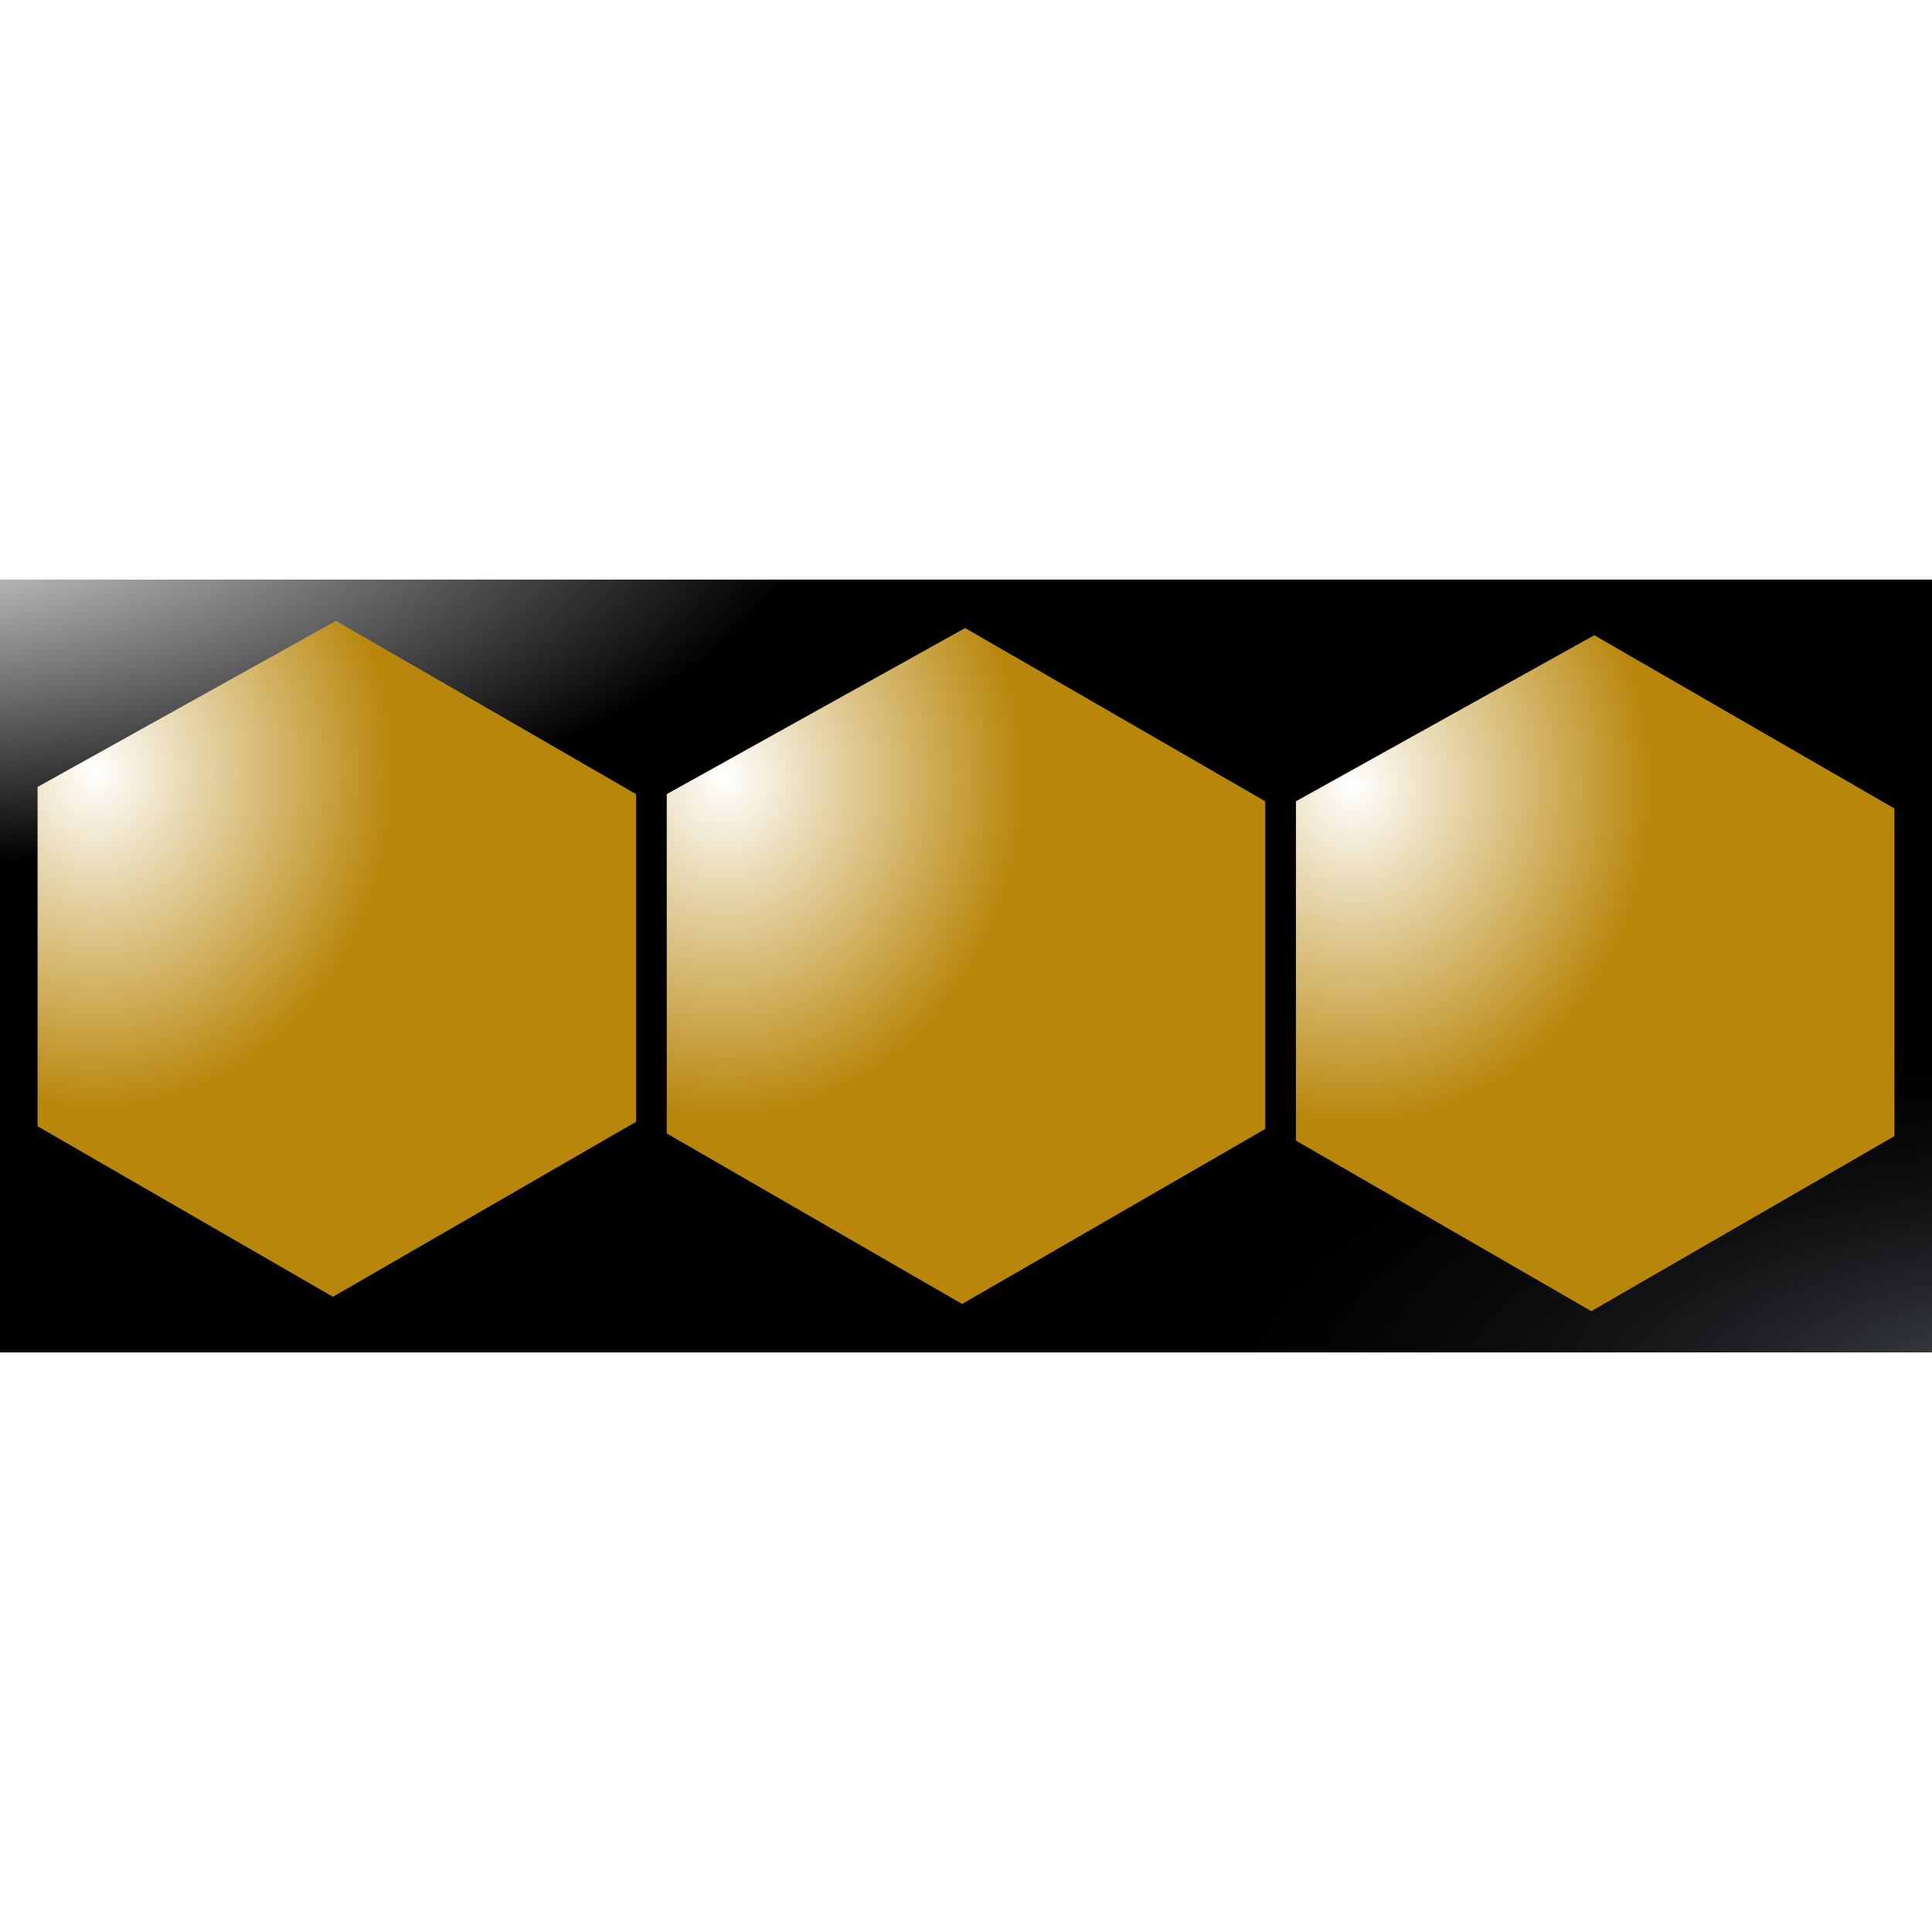
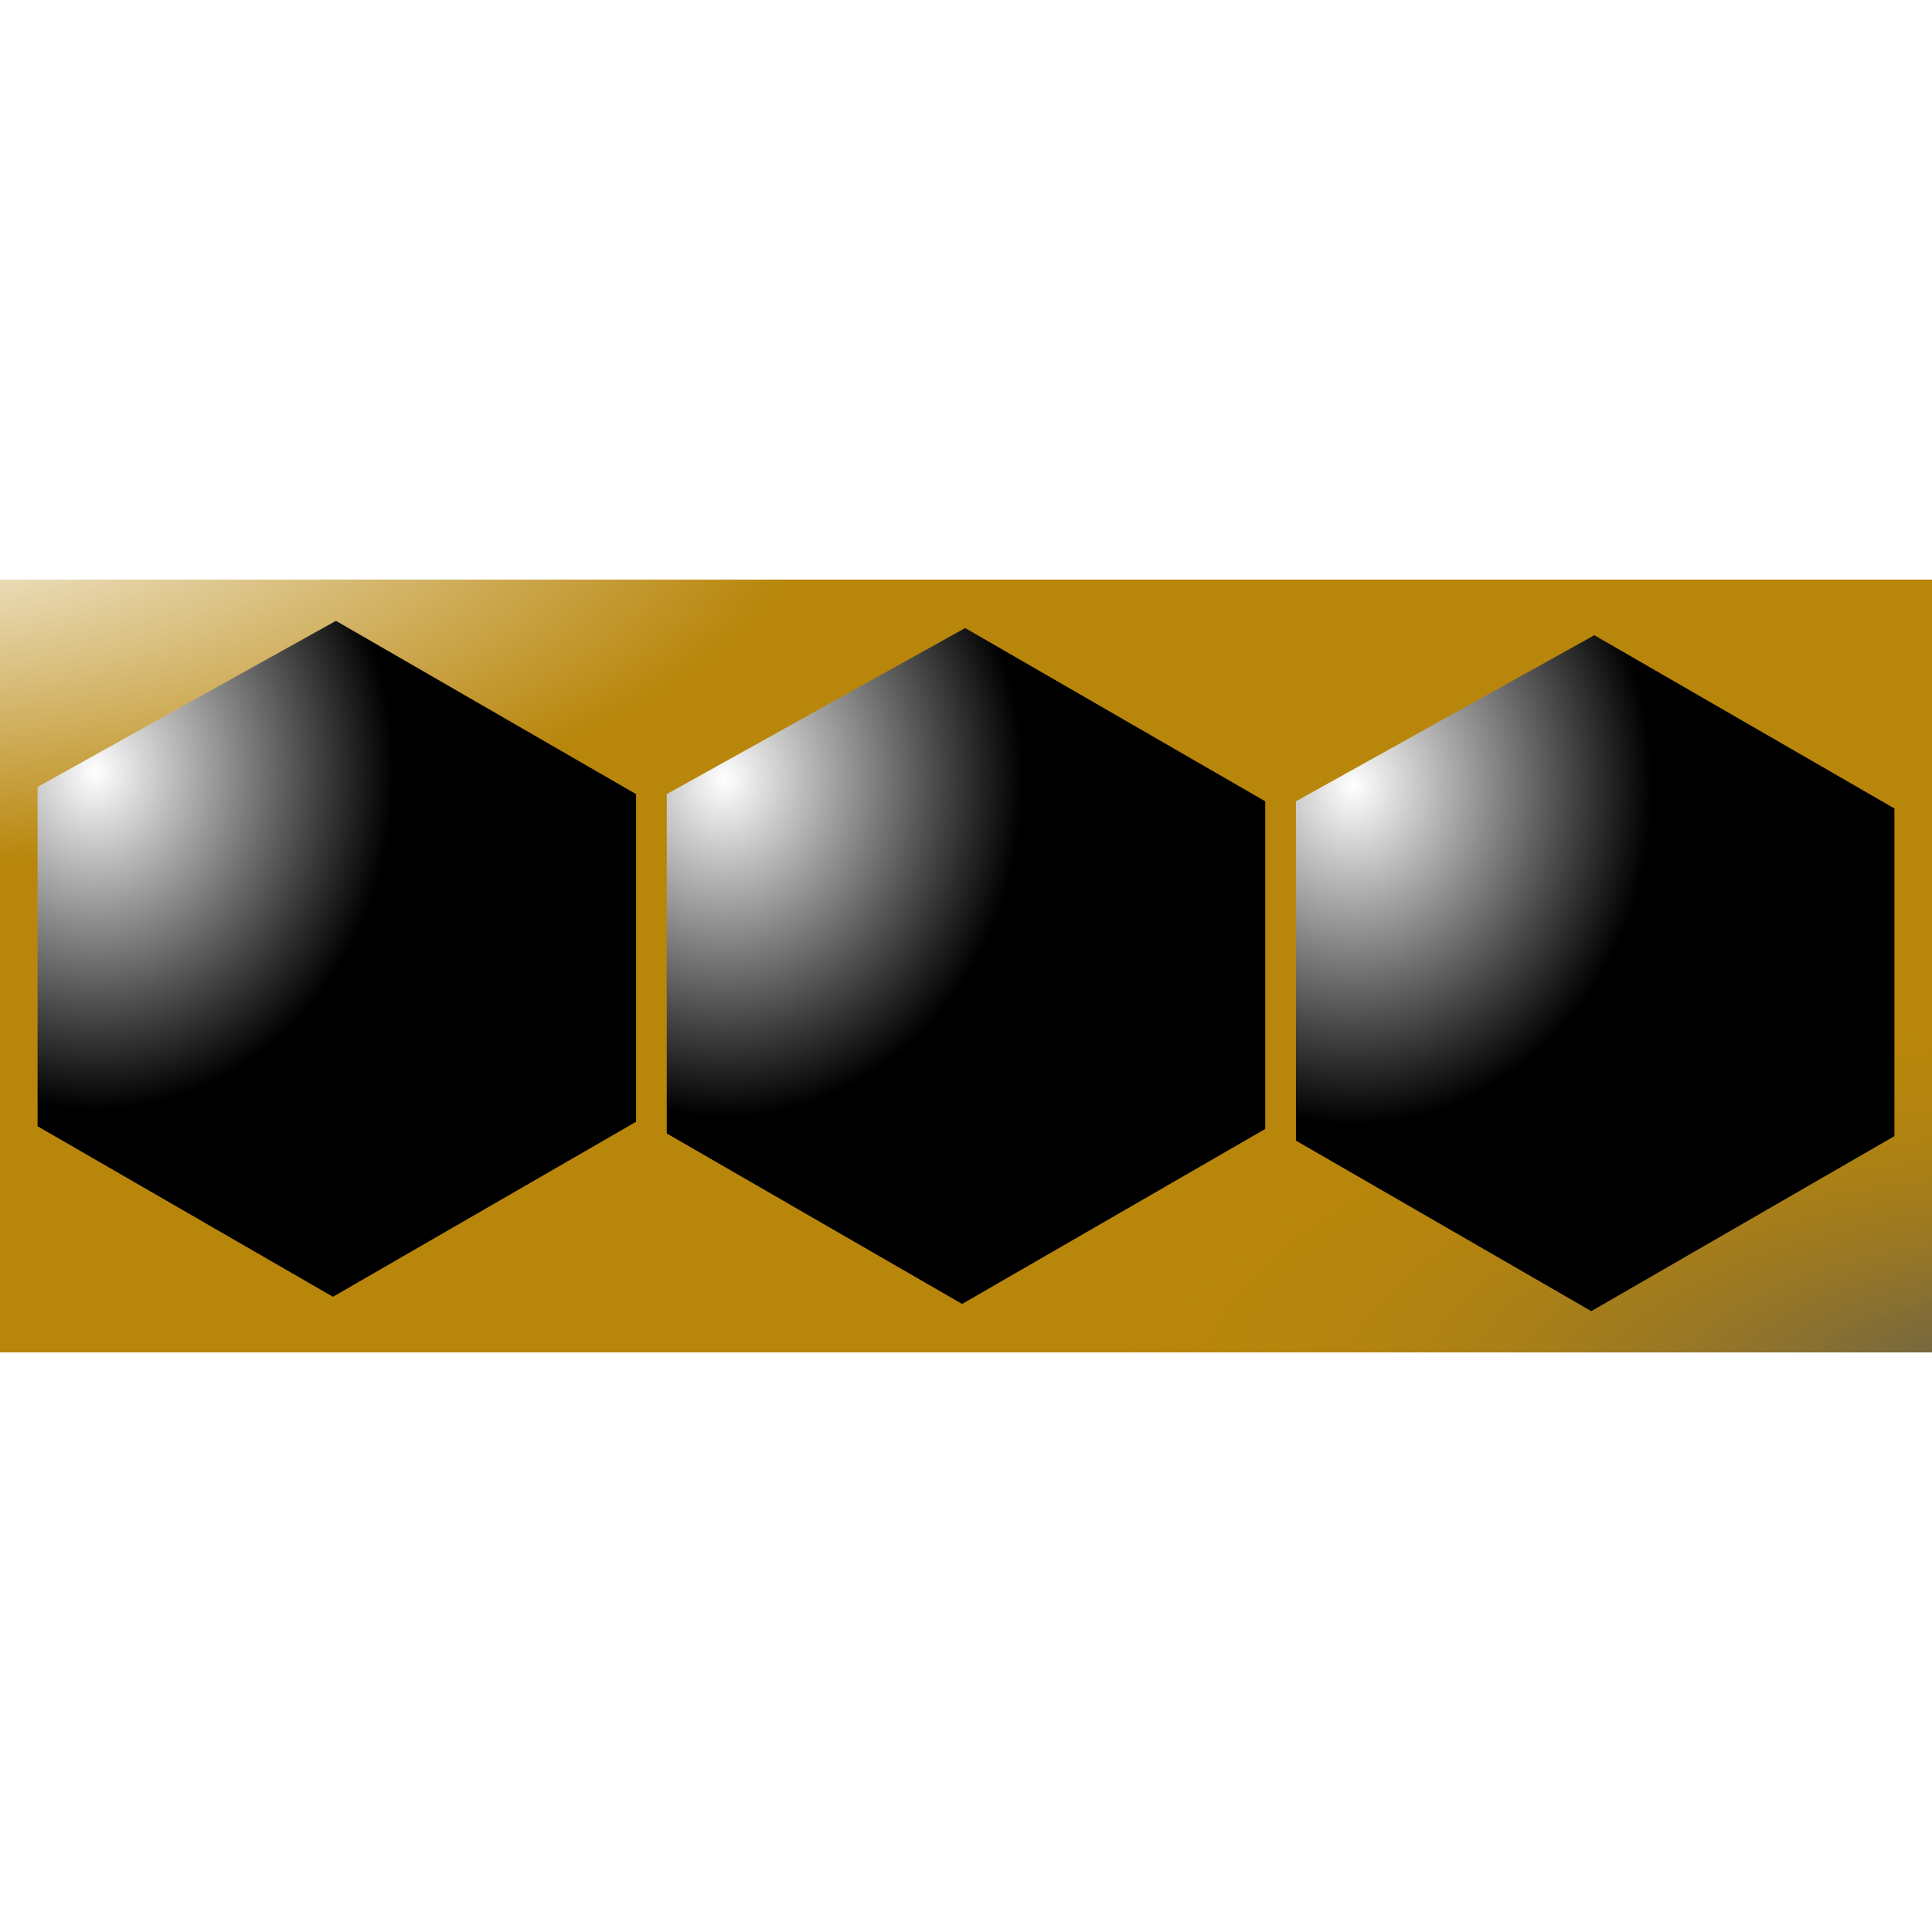
<svg xmlns="http://www.w3.org/2000/svg" xmlns:xlink="http://www.w3.org/1999/xlink" width="200mm" height="200mm" viewBox="0 0 200 200" version="1.1" id="svg8">
  <defs id="defs2">
    <linearGradient id="linearGradient2205">
      <stop style="stop-color:#51565e;stop-opacity:1" offset="0" id="stop2201" />
-       <stop style="stop-color:#000000;stop-opacity:0" offset="1" id="stop2203" />
+       <stop style="stop-color:#b8860b;stop-opacity:0" offset="1" id="stop2203" />
    </linearGradient>
    <linearGradient id="linearGradient2148">
      <stop style="stop-color:#ffffff;stop-opacity:1" offset="0" id="stop2144" />
-       <stop style="stop-color:#000000;stop-opacity:1" offset="1" id="stop2146" />
+       <stop style="stop-color:#b8860b;stop-opacity:1" offset="1" id="stop2146" />
    </linearGradient>
    <linearGradient id="linearGradient2097">
      <stop style="stop-color:#ffffff;stop-opacity:1" offset="0" id="stop2093" />
-       <stop style="stop-color:#b8860b;stop-opacity:1" offset="1" id="stop2095" />
+       <stop style="stop-color:#000000;stop-opacity:1" offset="1" id="stop2095" />
    </linearGradient>
    <linearGradient id="linearGradient1713">
      <stop style="stop-color:#ffffff;stop-opacity:0.5" offset="0" id="stop1709" />
-       <stop style="stop-color:#000000;stop-opacity:0.5" offset="1" id="stop1711" />
+       <stop style="stop-color:#b8860b;stop-opacity:0.5" offset="1" id="stop1711" />
    </linearGradient>
    <linearGradient id="sombra">
      <stop style="stop-color:#51565e;stop-opacity:0.3" offset="0" id="stop1674" />
-       <stop style="stop-color:#000000;stop-opacity:0" offset="1" id="stop1676" />
+       <stop style="stop-color:#b8860b;stop-opacity:0" offset="1" id="stop1676" />
    </linearGradient>
    <linearGradient id="default">
      <stop style="stop-color:#51565e;stop-opacity:1" offset="0" id="stop1541" />
-       <stop style="stop-color:#000000;stop-opacity:1" offset="1" id="stop1543" />
+       <stop style="stop-color:#b8860b;stop-opacity:1" offset="1" id="stop1543" />
    </linearGradient>
    <radialGradient xlink:href="#linearGradient1713" id="radialGradient1506" cx="-28.525" cy="-50.42" fx="-28.525" fy="-50.42" r="100" gradientTransform="matrix(1,0,0,0.4,0,24)" gradientUnits="userSpaceOnUse" />
    <radialGradient xlink:href="#default" id="radialGradient1539" gradientUnits="userSpaceOnUse" gradientTransform="matrix(1,0,0,0.4,9.2226562e-7,24)" cx="188.658" cy="136.282" fx="188.658" fy="136.282" r="100" />
    <radialGradient xlink:href="#default" id="radialGradient1553" gradientUnits="userSpaceOnUse" gradientTransform="matrix(1,0,0,0.4,10.48898,72.2839)" cx="188.658" cy="136.282" fx="188.658" fy="136.282" r="100" />
    <radialGradient xlink:href="#sombra" id="radialGradient1506-1" cx="159.278" cy="120.084" fx="159.278" fy="120.084" r="100" gradientTransform="matrix(1,0,0,0.4,-5.0449219e-6,24)" gradientUnits="userSpaceOnUse" />
    <radialGradient xlink:href="#linearGradient2097" id="radialGradient2099" cx="74.974" cy="22.852" fx="74.974" fy="22.852" r="30.978" gradientTransform="matrix(1,0,0,1.12938,0,-5.175205)" gradientUnits="userSpaceOnUse" />
    <radialGradient xlink:href="#linearGradient2097" id="radialGradient2099-5" cx="74.974" cy="22.852" fx="74.974" fy="22.852" r="30.978" gradientTransform="matrix(1,0,0,1.12938,65.13198,-4.431366)" gradientUnits="userSpaceOnUse" />
    <radialGradient xlink:href="#linearGradient2097" id="radialGradient2099-1" cx="74.974" cy="22.852" fx="74.974" fy="22.852" r="30.978" gradientTransform="matrix(1,0,0,1.12938,-65.13198,-5.919044)" gradientUnits="userSpaceOnUse" />
    <radialGradient xlink:href="#linearGradient2148" id="radialGradient2150" cx="-15.295" cy="-85.645" fx="-15.295" fy="-85.645" r="100" gradientTransform="matrix(1,0,0,0.4,0,24)" gradientUnits="userSpaceOnUse" />
    <radialGradient xlink:href="#linearGradient2205" id="radialGradient2150-9" cx="-16.028" cy="152.888" fx="-16.028" fy="152.888" r="100" gradientTransform="matrix(1,0,0,0.4,-200,24)" gradientUnits="userSpaceOnUse" />
  </defs>
  <g id="layer1">
    <g id="g544" transform="translate(0,60)">
-       <g id="g1965" style="fill:#000000;fill-opacity:1">
+       <g id="g1965" style="fill:#b8860b;fill-opacity:1">
        <g id="g534">
          <g id="g529">
-             <rect style="fill:url(#radialGradient2150);fill-opacity:1;stroke:none;stroke-width:0;stroke-miterlimit:4;stroke-dasharray:none;stop-color:#000000" id="rect861" width="200" height="80" x="0" y="0" ry="0" rx="0" />
-             <rect style="fill:url(#radialGradient2150-9);fill-opacity:1;stroke:none;stroke-width:0;stroke-miterlimit:4;stroke-dasharray:none;stop-color:#000000" id="rect861-0" width="200" height="80" x="-200" y="-1.9073486e-06" ry="0" rx="0" transform="scale(-1,1)" />
+             <rect style="fill:url(#radialGradient2150);fill-opacity:1;stroke:none;stroke-width:0;stroke-miterlimit:4;stroke-dasharray:none;stop-color:#b8860b" id="rect861" width="200" height="80" x="0" y="0" ry="0" rx="0" />
+             <rect style="fill:url(#radialGradient2150-9);fill-opacity:1;stroke:none;stroke-width:0;stroke-miterlimit:4;stroke-dasharray:none;stop-color:#b8860b" id="rect861-0" width="200" height="80" x="-200" y="-1.9073486e-06" ry="0" rx="0" transform="scale(-1,1)" />
          </g>
        </g>
      </g>
      <path style="fill:url(#radialGradient2099);fill-opacity:1;stroke:none;stroke-width:0.265px;stroke-linecap:butt;stroke-linejoin:miter;stroke-opacity:1" d="m 69.022,22.207 c 0,35.189 0,35.127 0,35.127 L 99.597,74.986 130.978,56.869 V 22.95 L 99.911,5.014 Z" id="path2049" />
      <path style="fill:url(#radialGradient2099-5);fill-opacity:1;stroke:none;stroke-width:0.265px;stroke-linecap:butt;stroke-linejoin:miter;stroke-opacity:1" d="m 134.154,22.95 c 0,35.189 0,35.127 0,35.127 l 30.576,17.653 31.381,-18.118 V 23.694 L 165.043,5.757 Z" id="path2049-9" />
      <path style="fill:url(#radialGradient2099-1);fill-opacity:1;stroke:none;stroke-width:0.265px;stroke-linecap:butt;stroke-linejoin:miter;stroke-opacity:1" d="m 3.89,21.463 c 0,35.189 0,35.127 0,35.127 L 34.465,74.243 65.847,56.125 V 22.207 L 34.779,4.27 Z" id="path2049-0" />
    </g>
  </g>
</svg>
